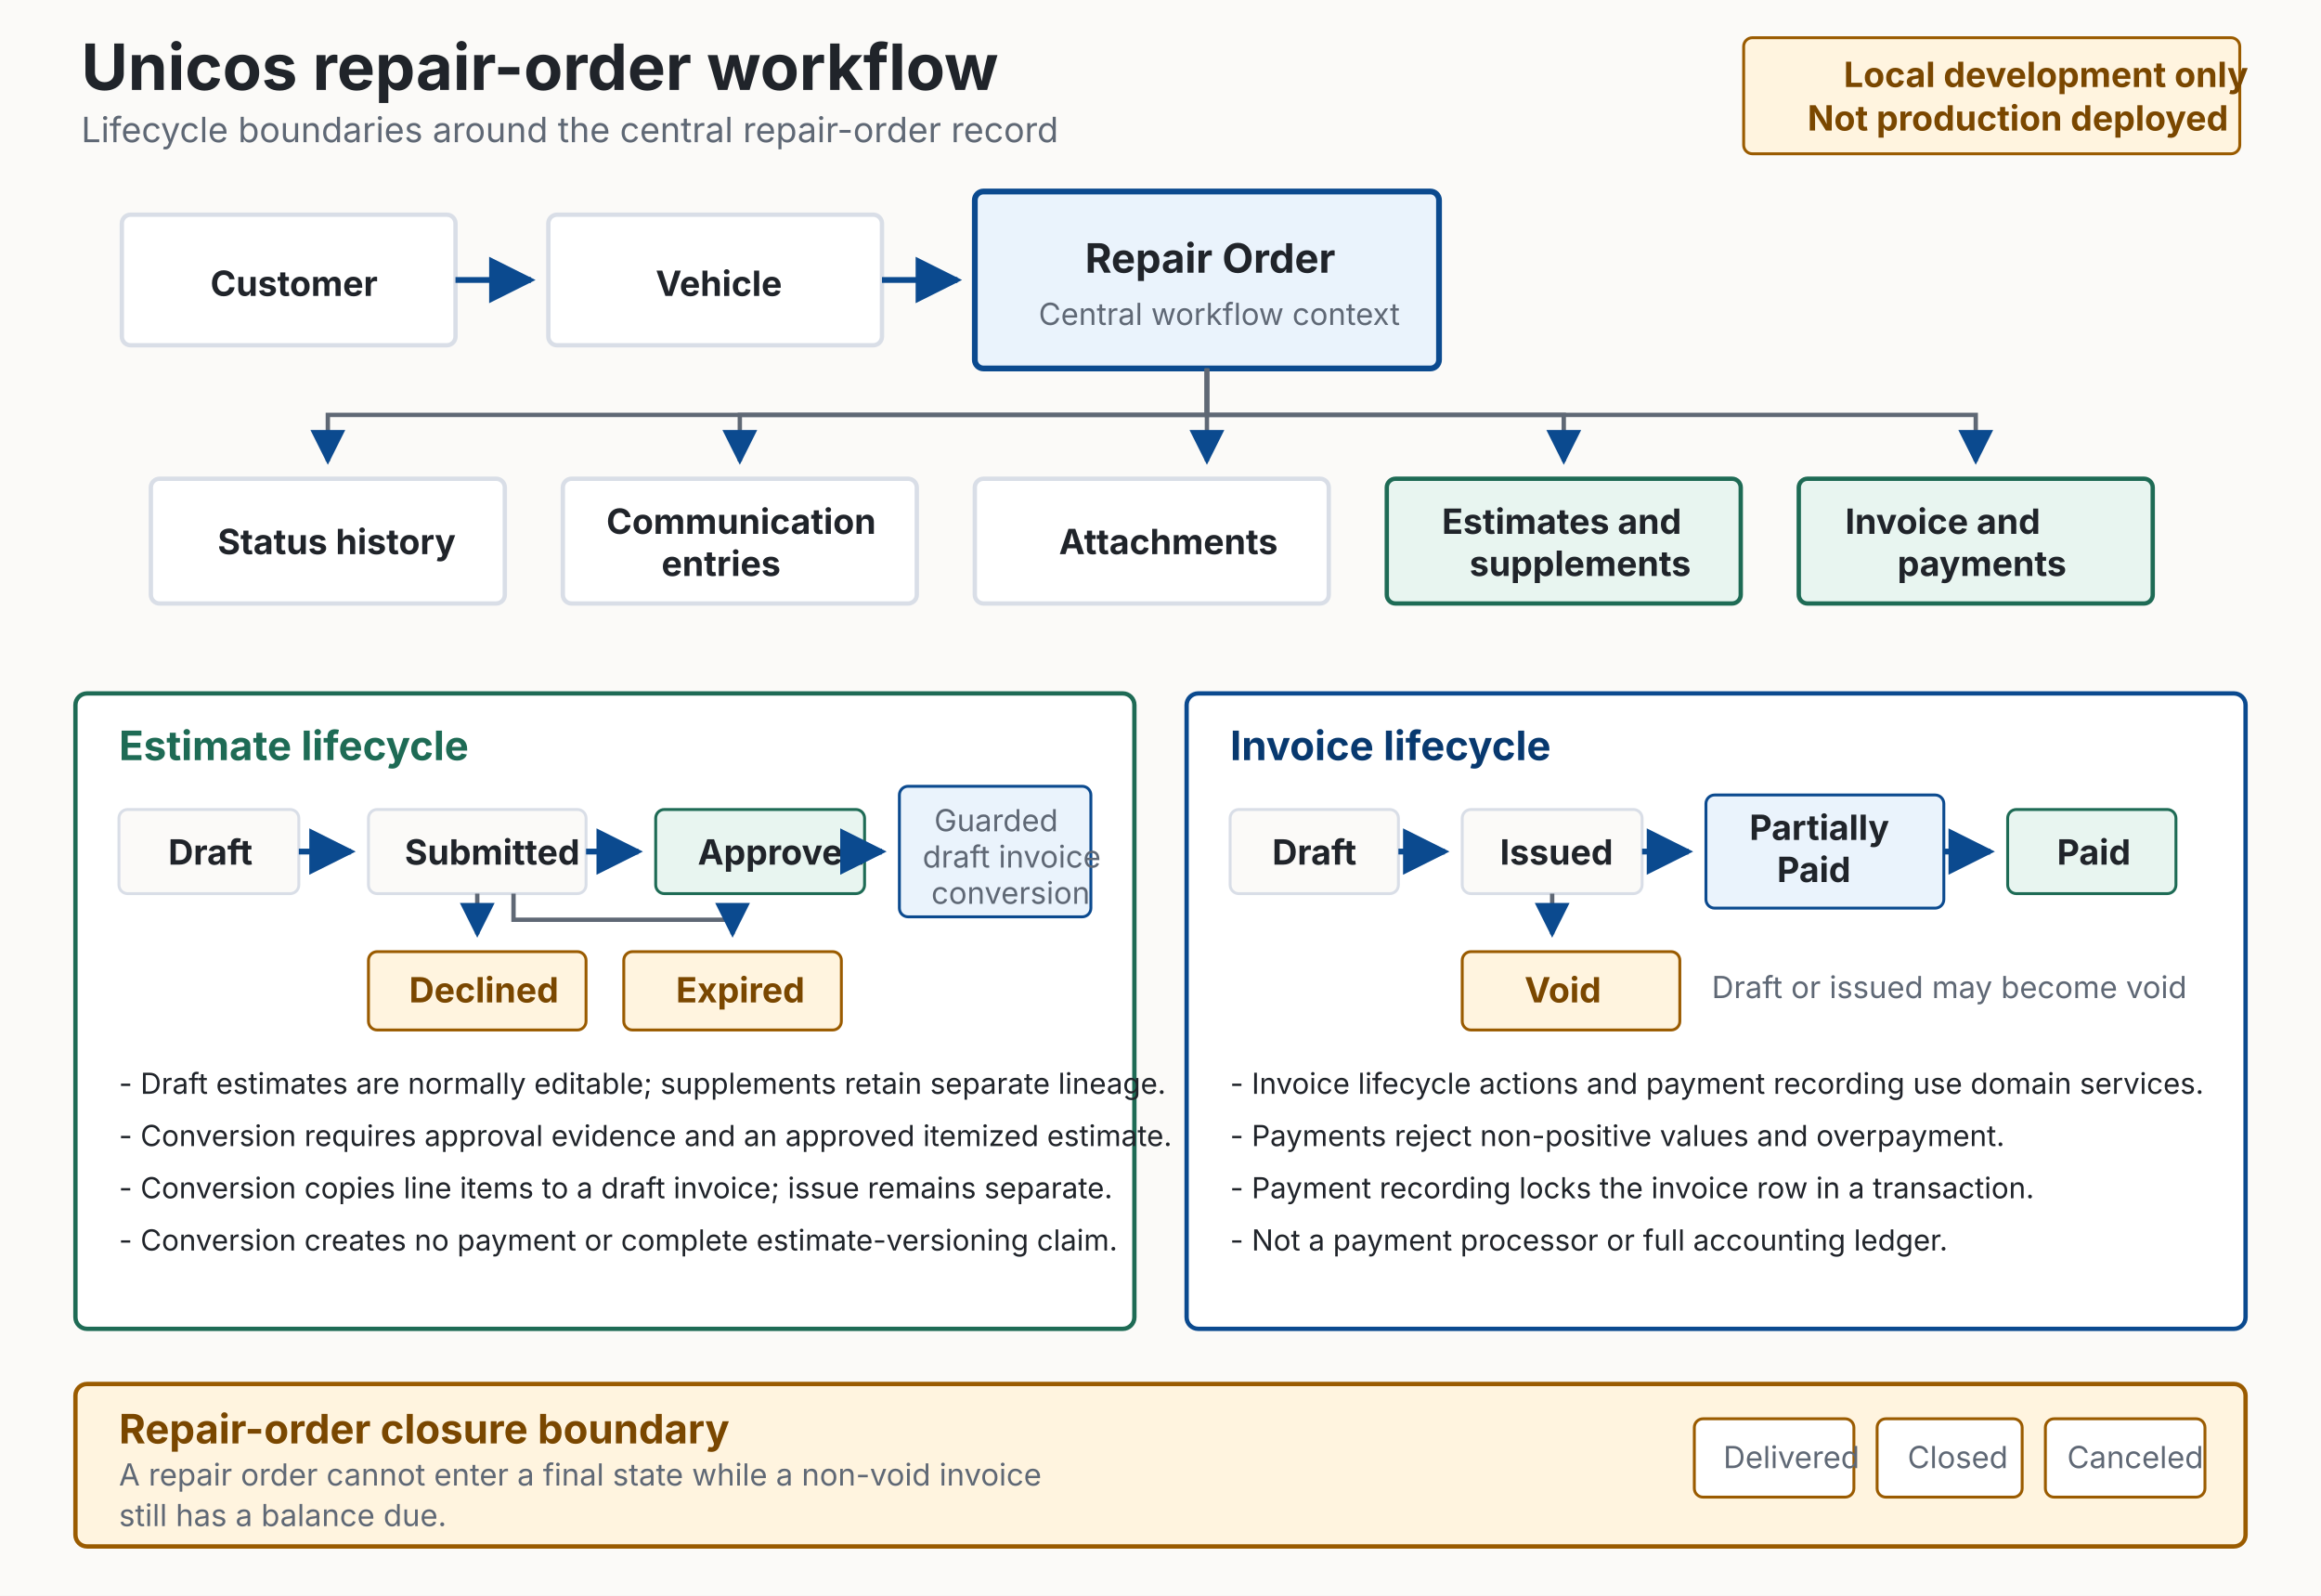
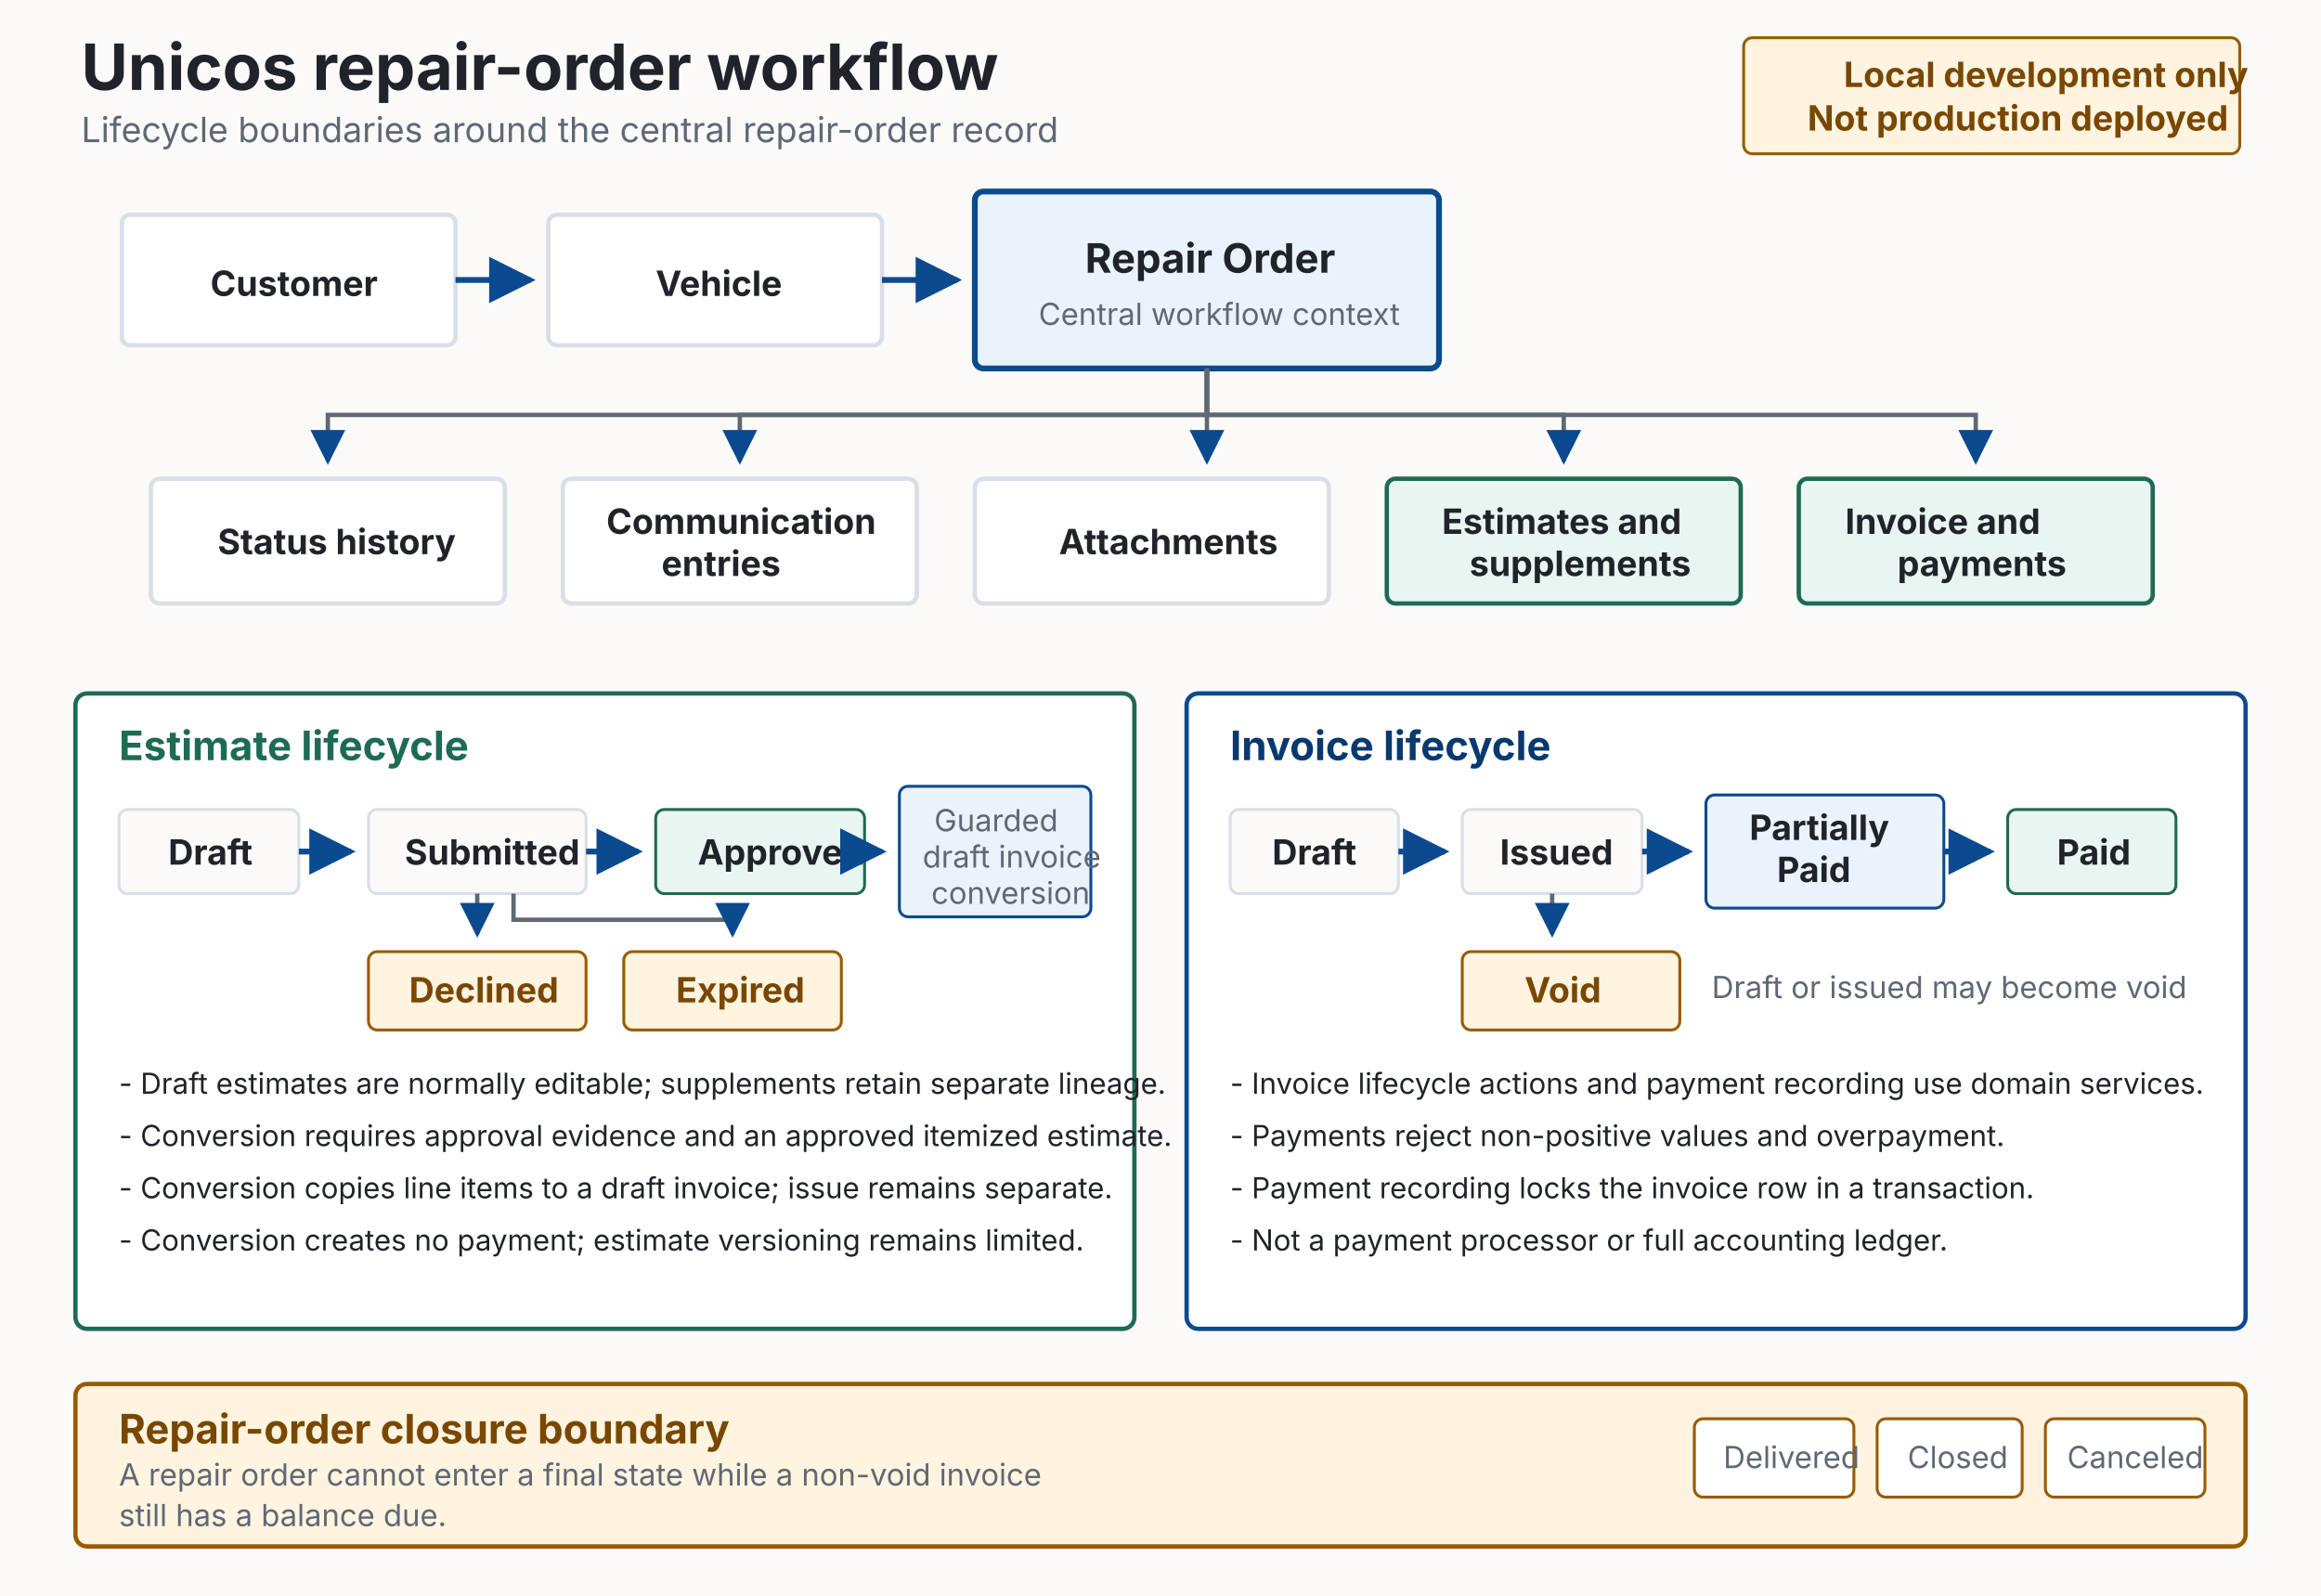
<svg xmlns="http://www.w3.org/2000/svg" width="1600" height="1100" viewBox="0 0 1600 1100" role="img" aria-labelledby="title desc">
  <defs>
    <marker id="arrow" viewBox="0 0 10 10" refX="9" refY="5" markerWidth="8" markerHeight="8" orient="auto-start-reverse">
      <path d="M 0 0 L 10 5 L 0 10 z" fill="#0b4a8f" />
    </marker>
    <style>
      text { font-family: ui-sans-serif, system-ui, -apple-system, BlinkMacSystemFont, "Segoe UI", sans-serif; fill: #20242a; }
      .title { font-size: 44px; font-weight: 750; }
      .subtitle { font-size: 24px; fill: #5f6875; }
      .panel-title { font-size: 28px; font-weight: 750; }
      .node-title { font-size: 24px; font-weight: 700; }
      .node-copy { font-size: 21px; fill: #5f6875; }
      .qualifier { font-size: 20px; fill: #20242a; }
      .green { fill: #1e6b55; }
      .blue { fill: #08396f; }
      .amber { fill: #7a4700; }
      .arrow { fill: none; stroke: #0b4a8f; stroke-width: 4; marker-end: url(#arrow); }
      .branch { fill: none; stroke: #5f6875; stroke-width: 3; marker-end: url(#arrow); }
    </style>
  </defs>
  <rect width="1600" height="1100" fill="#fbfaf8" />
  <text class="title" x="56" y="62">Unicos repair-order workflow</text>
  <text class="subtitle" x="56" y="98">Lifecycle boundaries around the central repair-order record</text>
  <rect x="1202" y="26" width="342" height="80" rx="6" fill="#fff4df" stroke="#9a5b00" stroke-width="2" />
  <text class="node-title amber" x="1271" y="60">Local development only</text>
  <text class="node-title amber" x="1246" y="90">Not production deployed</text>
  <rect x="84" y="148" width="230" height="90" rx="6" fill="#ffffff" stroke="#d9dee7" stroke-width="3" />
  <text class="node-title" x="145" y="204">Customer</text>
  <rect x="378" y="148" width="230" height="90" rx="6" fill="#ffffff" stroke="#d9dee7" stroke-width="3" />
  <text class="node-title" x="452" y="204">Vehicle</text>
  <rect x="672" y="132" width="320" height="122" rx="6" fill="#eaf3fc" stroke="#0b4a8f" stroke-width="4" />
  <text class="panel-title" x="748" y="188">Repair Order</text>
  <text class="node-copy" x="716" y="224">Central workflow context</text>
  <path class="arrow" d="M314 193 H366" />
  <path class="arrow" d="M608 193 H660" />
  <rect x="104" y="330" width="244" height="86" rx="6" fill="#ffffff" stroke="#d9dee7" stroke-width="3" />
  <text class="node-title" x="150" y="382">Status history</text>
  <rect x="388" y="330" width="244" height="86" rx="6" fill="#ffffff" stroke="#d9dee7" stroke-width="3" />
  <text class="node-title" x="418" y="368">Communication</text>
  <text class="node-title" x="456" y="397">entries</text>
  <rect x="672" y="330" width="244" height="86" rx="6" fill="#ffffff" stroke="#d9dee7" stroke-width="3" />
  <text class="node-title" x="730" y="382">Attachments</text>
  <rect x="956" y="330" width="244" height="86" rx="6" fill="#e8f5f0" stroke="#1e6b55" stroke-width="3" />
  <text class="node-title" x="994" y="368">Estimates and</text>
  <text class="node-title" x="1013" y="397">supplements</text>
  <rect x="1240" y="330" width="244" height="86" rx="6" fill="#e8f5f0" stroke="#1e6b55" stroke-width="3" />
  <text class="node-title" x="1272" y="368">Invoice and</text>
  <text class="node-title" x="1308" y="397">payments</text>
  <path class="branch" d="M832 254 V286 H226 V318" />
  <path class="branch" d="M832 254 V286 H510 V318" />
  <path class="branch" d="M832 254 V318" />
  <path class="branch" d="M832 254 V286 H1078 V318" />
  <path class="branch" d="M832 254 V286 H1362 V318" />
  <rect x="52" y="478" width="730" height="438" rx="8" fill="#ffffff" stroke="#1e6b55" stroke-width="3" />
  <text class="panel-title green" x="82" y="524">Estimate lifecycle</text>
  <rect x="82" y="558" width="124" height="58" rx="6" fill="#fbfaf8" stroke="#d9dee7" stroke-width="2" />
  <text class="node-title" x="116" y="596">Draft</text>
  <rect x="254" y="558" width="150" height="58" rx="6" fill="#fbfaf8" stroke="#d9dee7" stroke-width="2" />
  <text class="node-title" x="279" y="596">Submitted</text>
  <rect x="452" y="558" width="144" height="58" rx="6" fill="#e8f5f0" stroke="#1e6b55" stroke-width="2" />
  <text class="node-title" x="481" y="596">Approved</text>
  <rect x="620" y="542" width="132" height="90" rx="6" fill="#eaf3fc" stroke="#0b4a8f" stroke-width="2" />
  <text class="node-copy" x="644" y="573">Guarded</text>
  <text class="node-copy" x="636" y="598">draft invoice</text>
  <text class="node-copy" x="642" y="623">conversion</text>
  <path class="arrow" d="M206 587 H242" />
  <path class="arrow" d="M404 587 H440" />
  <path class="arrow" d="M596 587 H608" />
  <rect x="254" y="656" width="150" height="54" rx="6" fill="#fff4df" stroke="#9a5b00" stroke-width="2" />
  <text class="node-title amber" x="282" y="691">Declined</text>
  <rect x="430" y="656" width="150" height="54" rx="6" fill="#fff4df" stroke="#9a5b00" stroke-width="2" />
  <text class="node-title amber" x="466" y="691">Expired</text>
  <path class="branch" d="M329 616 V644" />
  <path class="branch" d="M354 616 V634 H505 V644" />
  <text class="qualifier" x="82" y="754">- Draft estimates are normally editable; supplements retain separate lineage.</text>
  <text class="qualifier" x="82" y="790">- Conversion requires approval evidence and an approved itemized estimate.</text>
  <text class="qualifier" x="82" y="826">- Conversion copies line items to a draft invoice; issue remains separate.</text>
-   <text class="qualifier" x="82" y="862">- Conversion creates no payment or complete estimate-versioning claim.</text>
+   <text class="qualifier" x="82" y="862">- Conversion creates no payment; estimate versioning remains limited.</text>
  <rect x="818" y="478" width="730" height="438" rx="8" fill="#ffffff" stroke="#0b4a8f" stroke-width="3" />
  <text class="panel-title blue" x="848" y="524">Invoice lifecycle</text>
  <rect x="848" y="558" width="116" height="58" rx="6" fill="#fbfaf8" stroke="#d9dee7" stroke-width="2" />
  <text class="node-title" x="877" y="596">Draft</text>
  <rect x="1008" y="558" width="124" height="58" rx="6" fill="#fbfaf8" stroke="#d9dee7" stroke-width="2" />
  <text class="node-title" x="1034" y="596">Issued</text>
  <rect x="1176" y="548" width="164" height="78" rx="6" fill="#eaf3fc" stroke="#0b4a8f" stroke-width="2" />
  <text class="node-title" x="1206" y="579">Partially</text>
  <text class="node-title" x="1225" y="608">Paid</text>
  <rect x="1384" y="558" width="116" height="58" rx="6" fill="#e8f5f0" stroke="#1e6b55" stroke-width="2" />
  <text class="node-title" x="1418" y="596">Paid</text>
  <path class="arrow" d="M964 587 H996" />
  <path class="arrow" d="M1132 587 H1164" />
  <path class="arrow" d="M1340 587 H1372" />
  <rect x="1008" y="656" width="150" height="54" rx="6" fill="#fff4df" stroke="#9a5b00" stroke-width="2" />
  <text class="node-title amber" x="1051" y="691">Void</text>
  <text class="node-copy" x="1180" y="688">Draft or issued may become void</text>
  <path class="branch" d="M1070 616 V644" />
  <text class="qualifier" x="848" y="754">- Invoice lifecycle actions and payment recording use domain services.</text>
  <text class="qualifier" x="848" y="790">- Payments reject non-positive values and overpayment.</text>
  <text class="qualifier" x="848" y="826">- Payment recording locks the invoice row in a transaction.</text>
  <text class="qualifier" x="848" y="862">- Not a payment processor or full accounting ledger.</text>
  <rect x="52" y="954" width="1496" height="112" rx="8" fill="#fff4df" stroke="#9a5b00" stroke-width="3" />
  <text class="panel-title amber" x="82" y="995">Repair-order closure boundary</text>
  <text class="node-copy" x="82" y="1024">A repair order cannot enter a final state while a non-void invoice</text>
  <text class="node-copy" x="82" y="1052">still has a balance due.</text>
  <rect x="1168" y="978" width="110" height="54" rx="6" fill="#ffffff" stroke="#9a5b00" stroke-width="2" />
  <text class="node-copy" x="1188" y="1012">Delivered</text>
  <rect x="1294" y="978" width="100" height="54" rx="6" fill="#ffffff" stroke="#9a5b00" stroke-width="2" />
  <text class="node-copy" x="1315" y="1012">Closed</text>
  <rect x="1410" y="978" width="110" height="54" rx="6" fill="#ffffff" stroke="#9a5b00" stroke-width="2" />
  <text class="node-copy" x="1425" y="1012">Canceled</text>
</svg>
